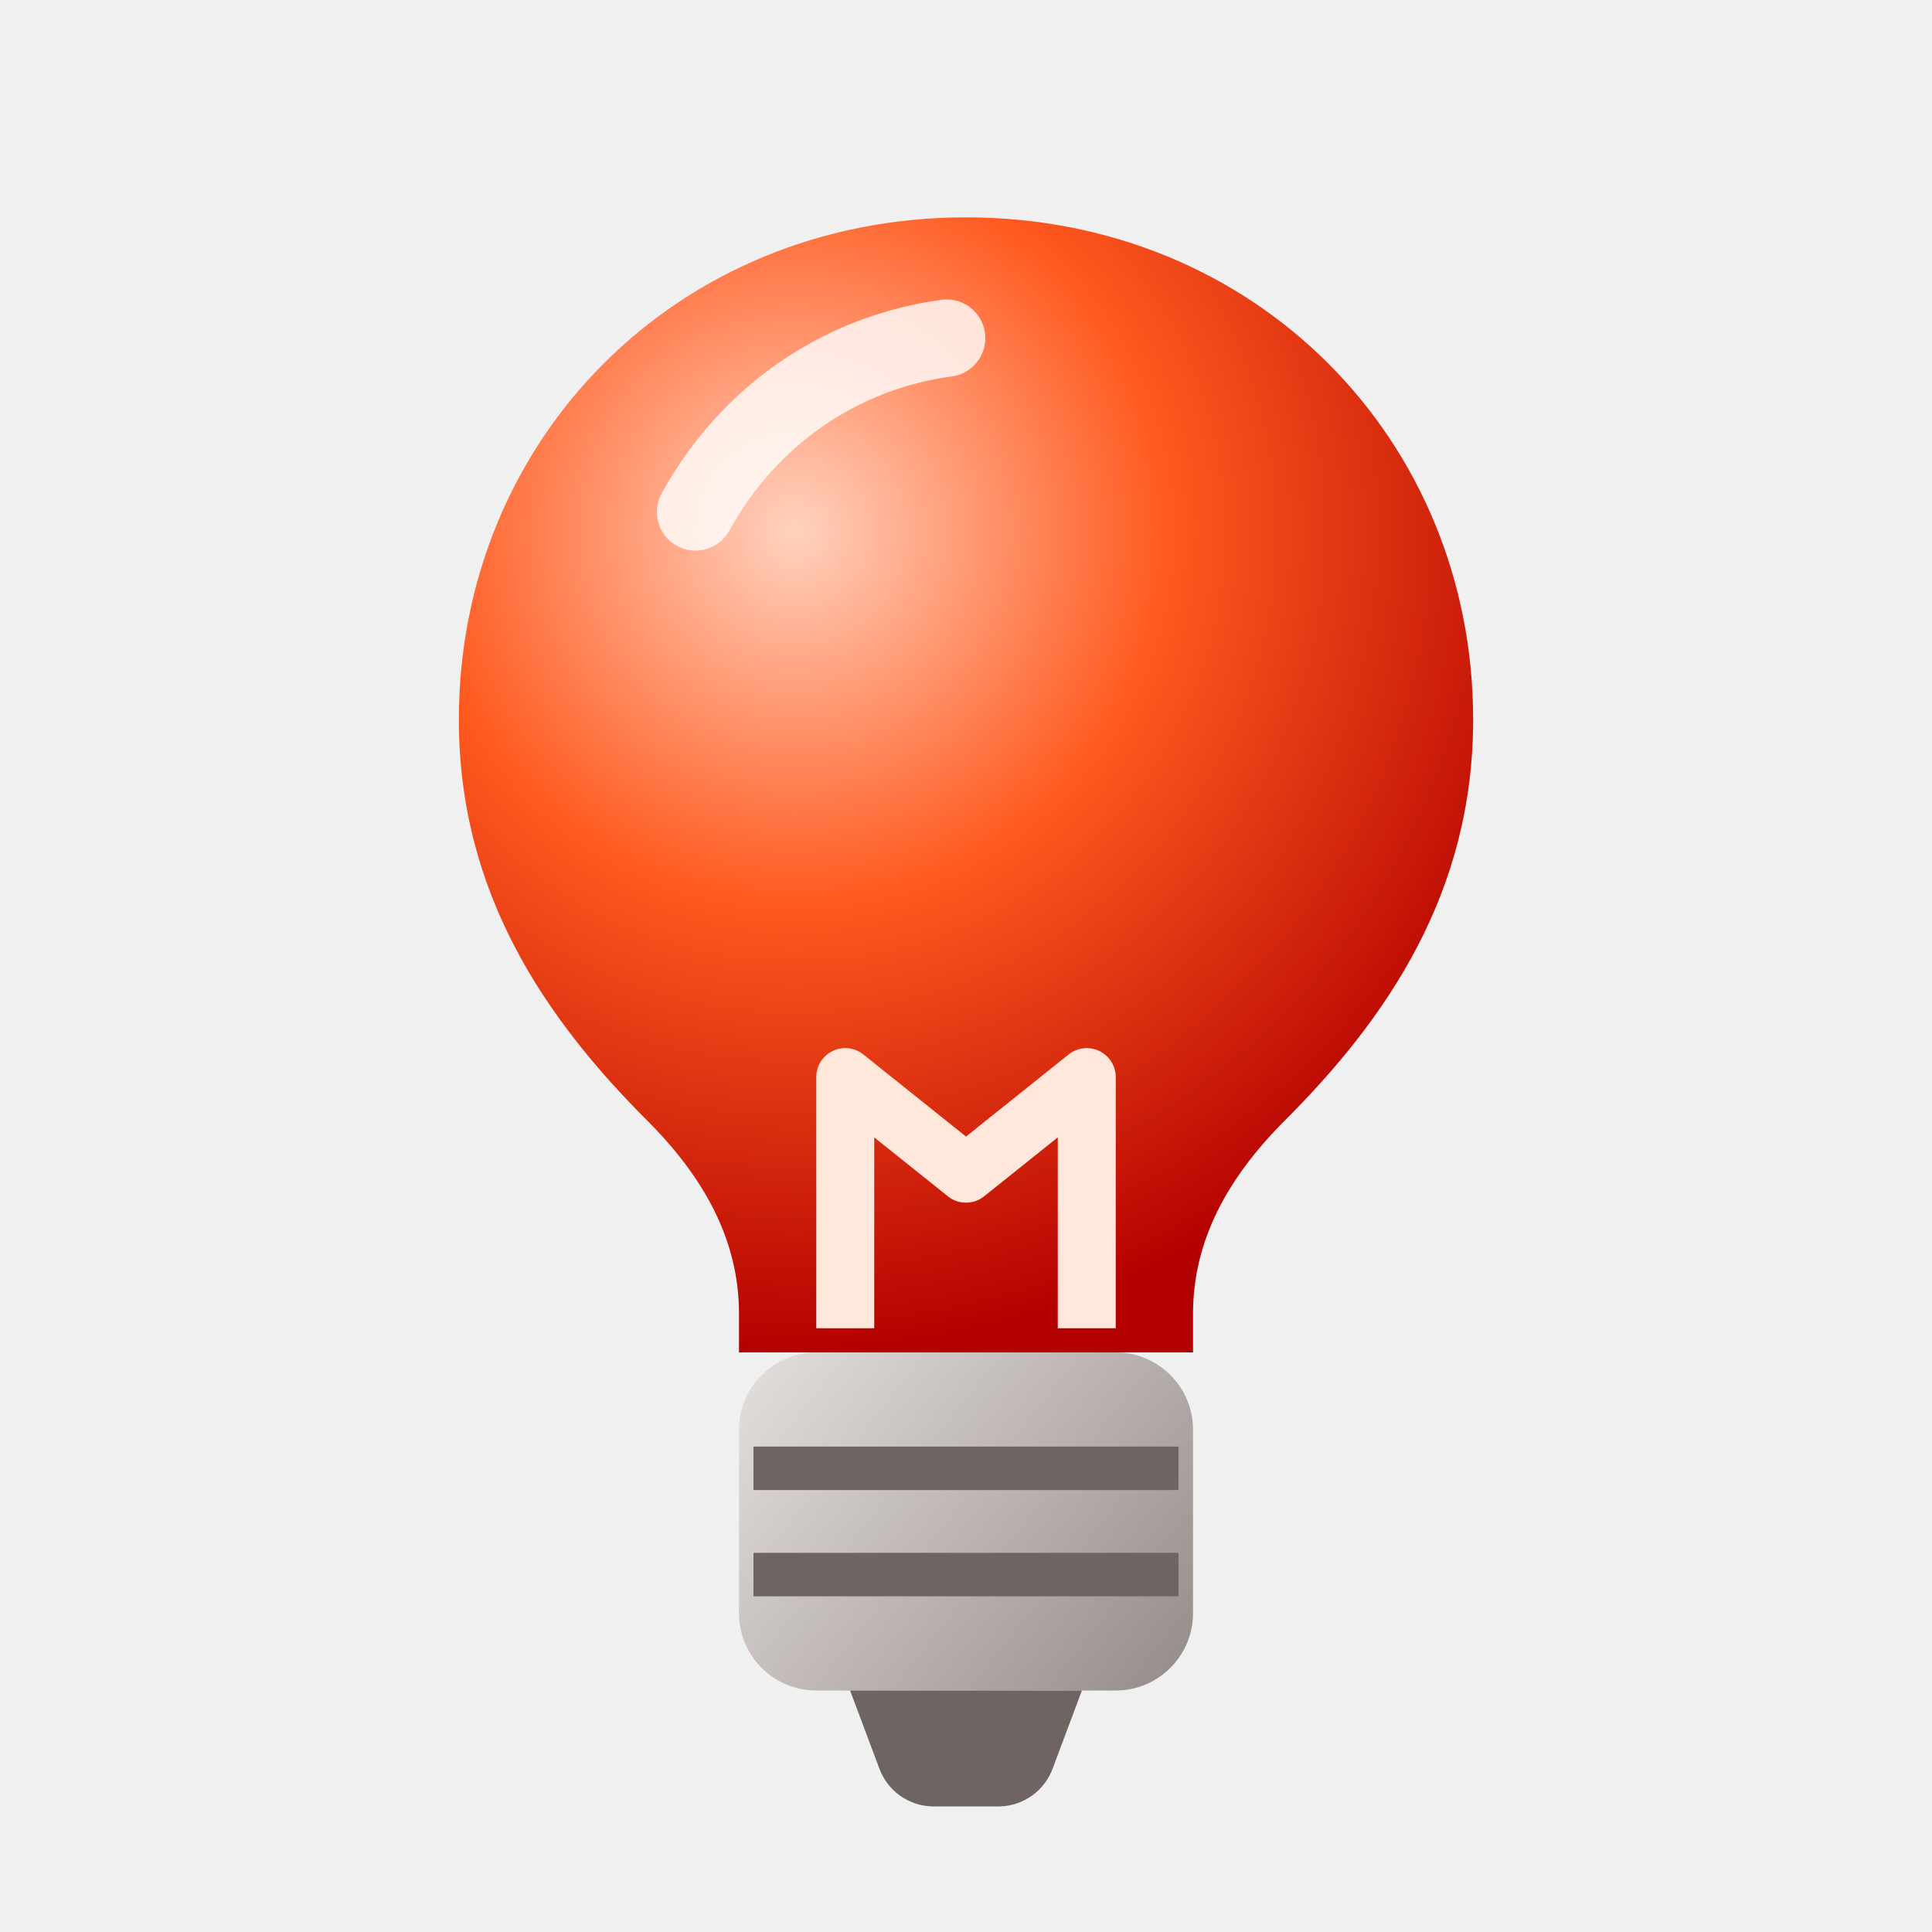
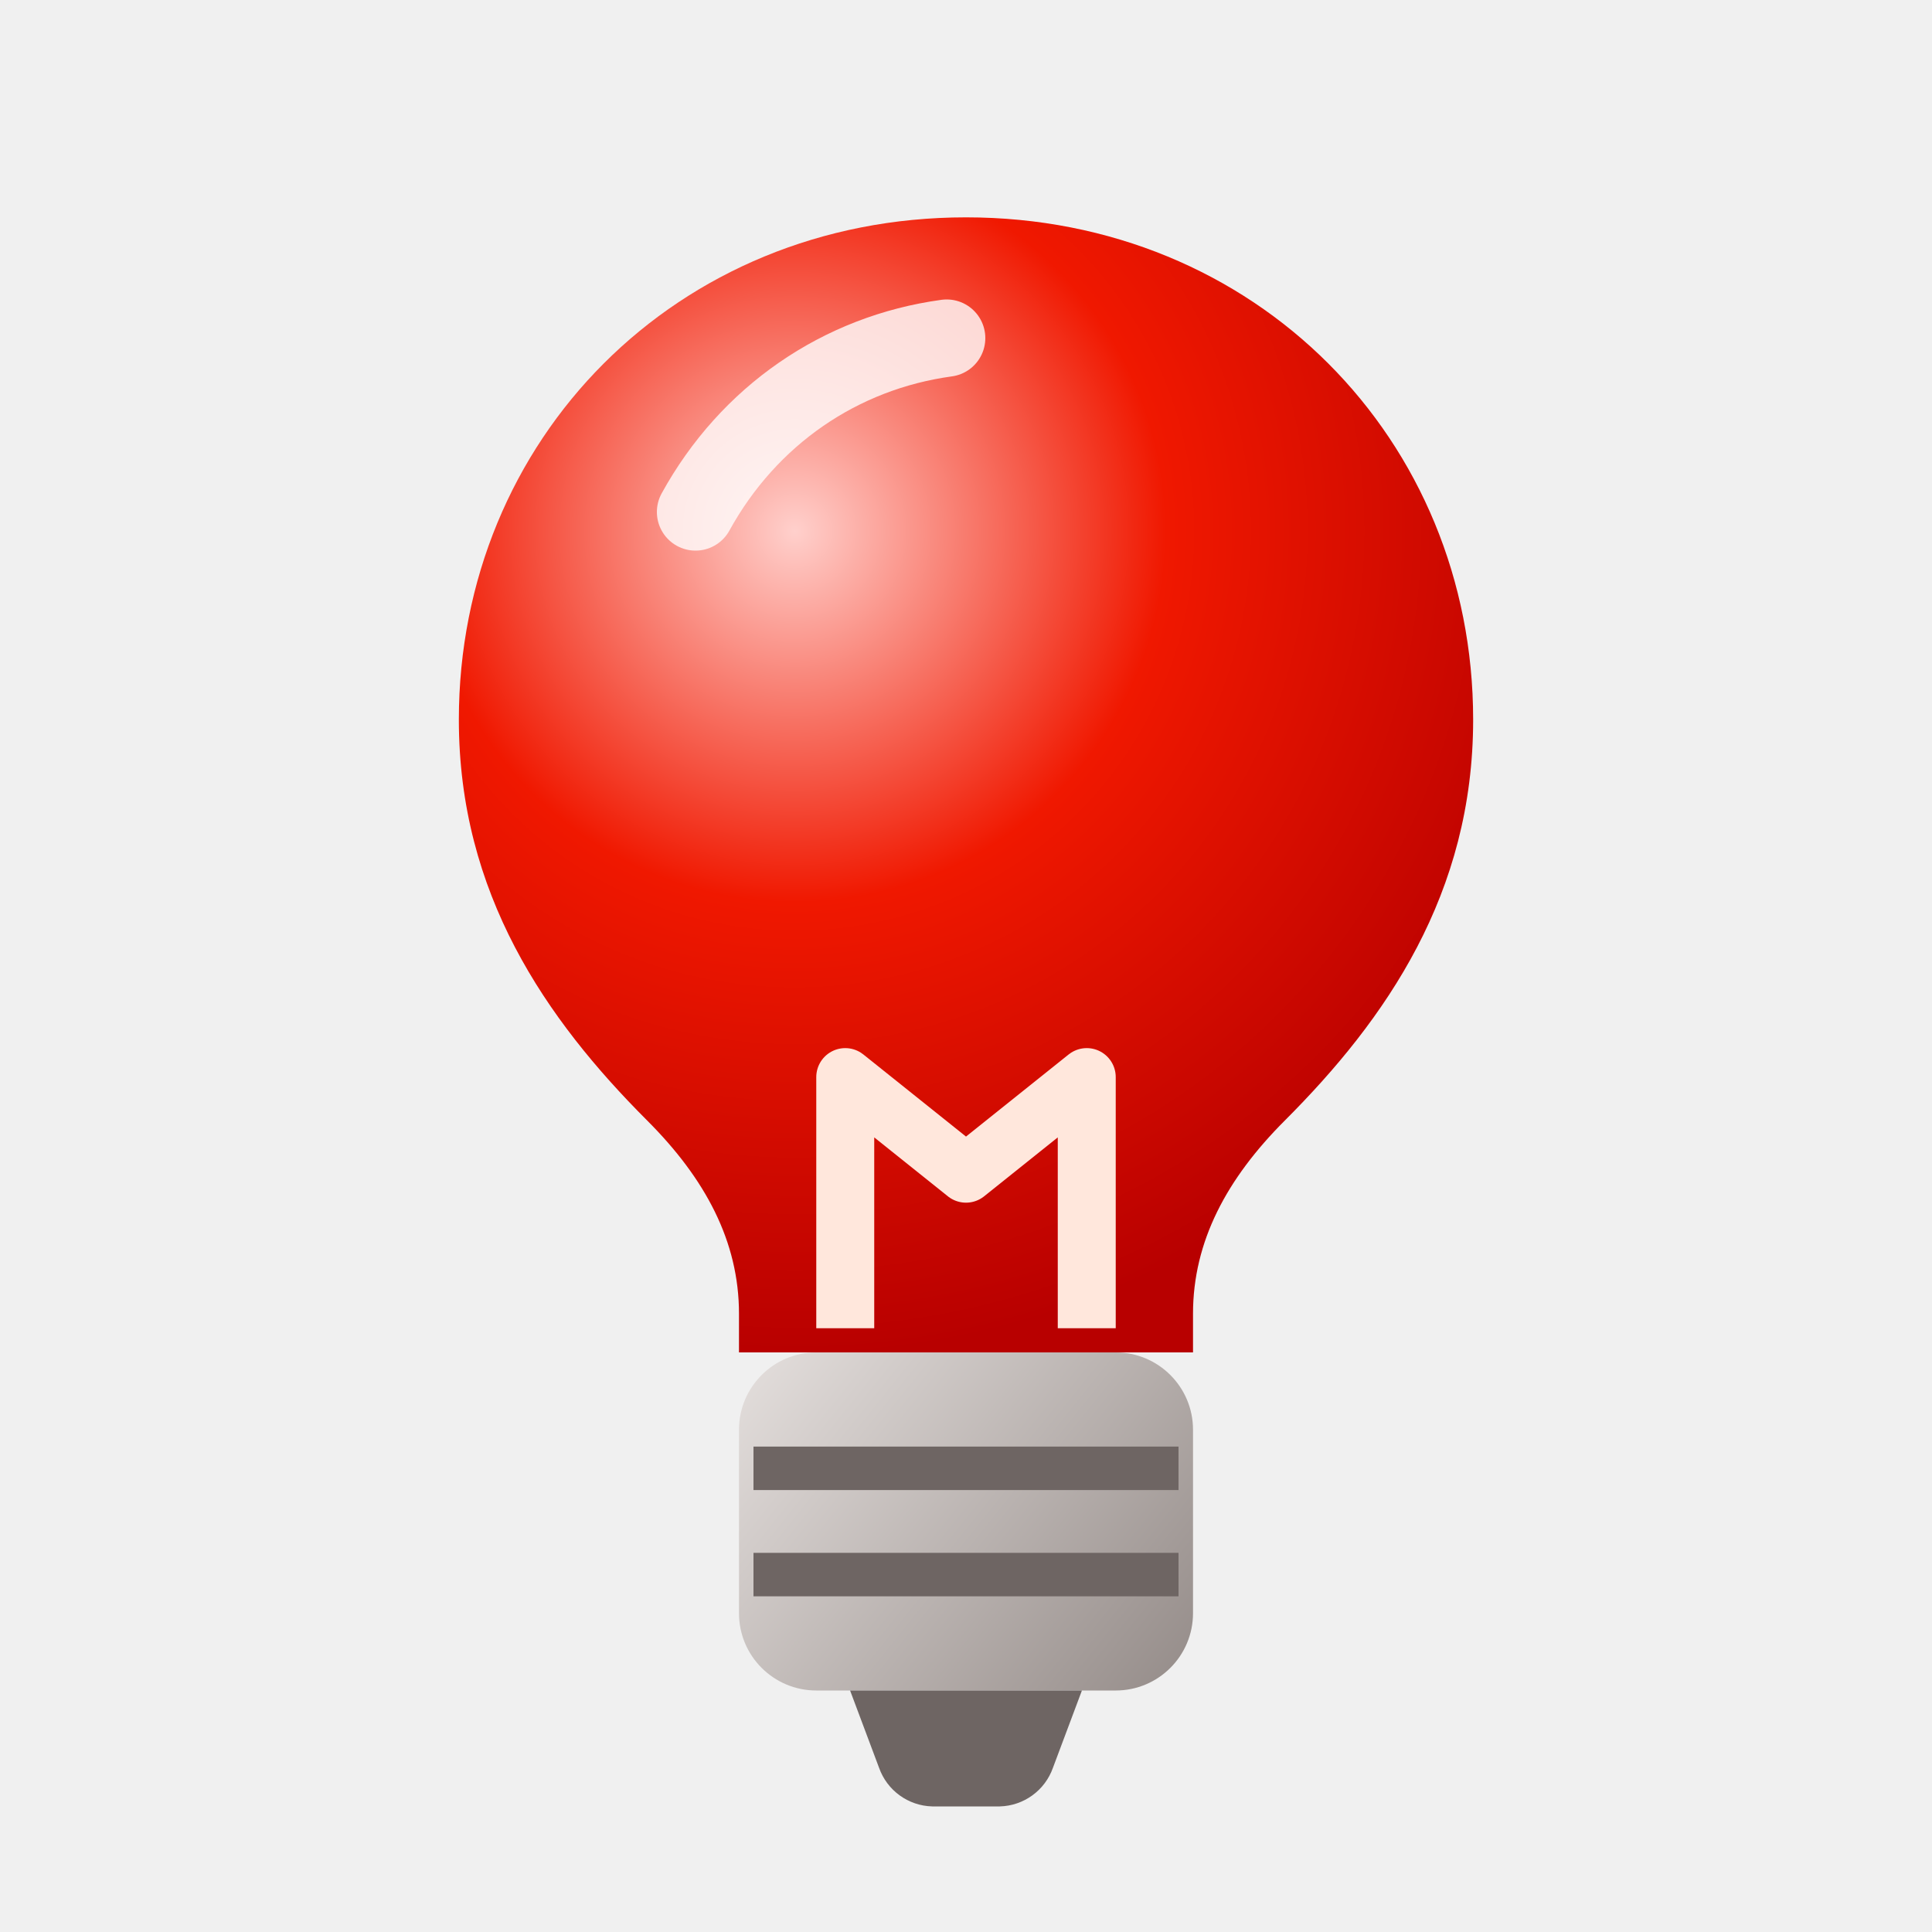
<svg xmlns="http://www.w3.org/2000/svg" width="40" height="40" viewBox="0 0 40 40" fill="none">
  <defs>
    <radialGradient id="b1" cx="0" cy="0" r="1" gradientTransform="translate(16.5 11) rotate(60) scale(17)" gradientUnits="userSpaceOnUse">
-       <stop stop-color="#FFD2BF" />
-       <stop offset=".45" stop-color="#FF5A1F" />
-       <stop offset="1" stop-color="#B30000" />
+       <stop stop-color="#FFD0CC" />
+       <stop offset=".45" stop-color="#F01800" />
+       <stop offset="1" stop-color="#B80000" />
    </radialGradient>
    <linearGradient id="b2" x1="15" y1="28" x2="25" y2="36" gradientUnits="userSpaceOnUse">
      <stop stop-color="#E6E1DF" />
      <stop offset="1" stop-color="#8E8582" />
    </linearGradient>
  </defs>
  <path d="M20 4.5c-6 0-10.5 4.6-10.5 10.4 0 3.6 1.8 6.2 3.9 8.3 1.2 1.2 1.9 2.5 1.9 4V28h9.4v-.8c0-1.5.7-2.8 1.9-4 2.1-2.1 3.9-4.7 3.9-8.3C30.5 9.1 26 4.5 20 4.5Z" fill="url(#b1)" />
  <path d="M14.4 10.6c1.1-2 3-3.3 5.2-3.6" stroke="#fff" stroke-opacity=".8" stroke-width="1.6" stroke-linecap="round" />
  <path d="M17.5 27.5v-5.2l2.5 2 2.5-2v5.2" stroke="#FFE7DC" stroke-width="1.2" stroke-linejoin="round" />
  <rect x="15.3" y="28" width="9.4" height="7" rx="1.6" fill="url(#b2)" />
  <path d="M15.6 30.4h8.8M15.6 32.6h8.8" stroke="#6E6563" stroke-width=".9" />
  <path d="M17.6 35h4.8l-.6 1.6a1.2 1.2 0 0 1-1.1.8h-1.4a1.2 1.2 0 0 1-1.1-.8L17.6 35Z" fill="#6E6563" />
</svg>
